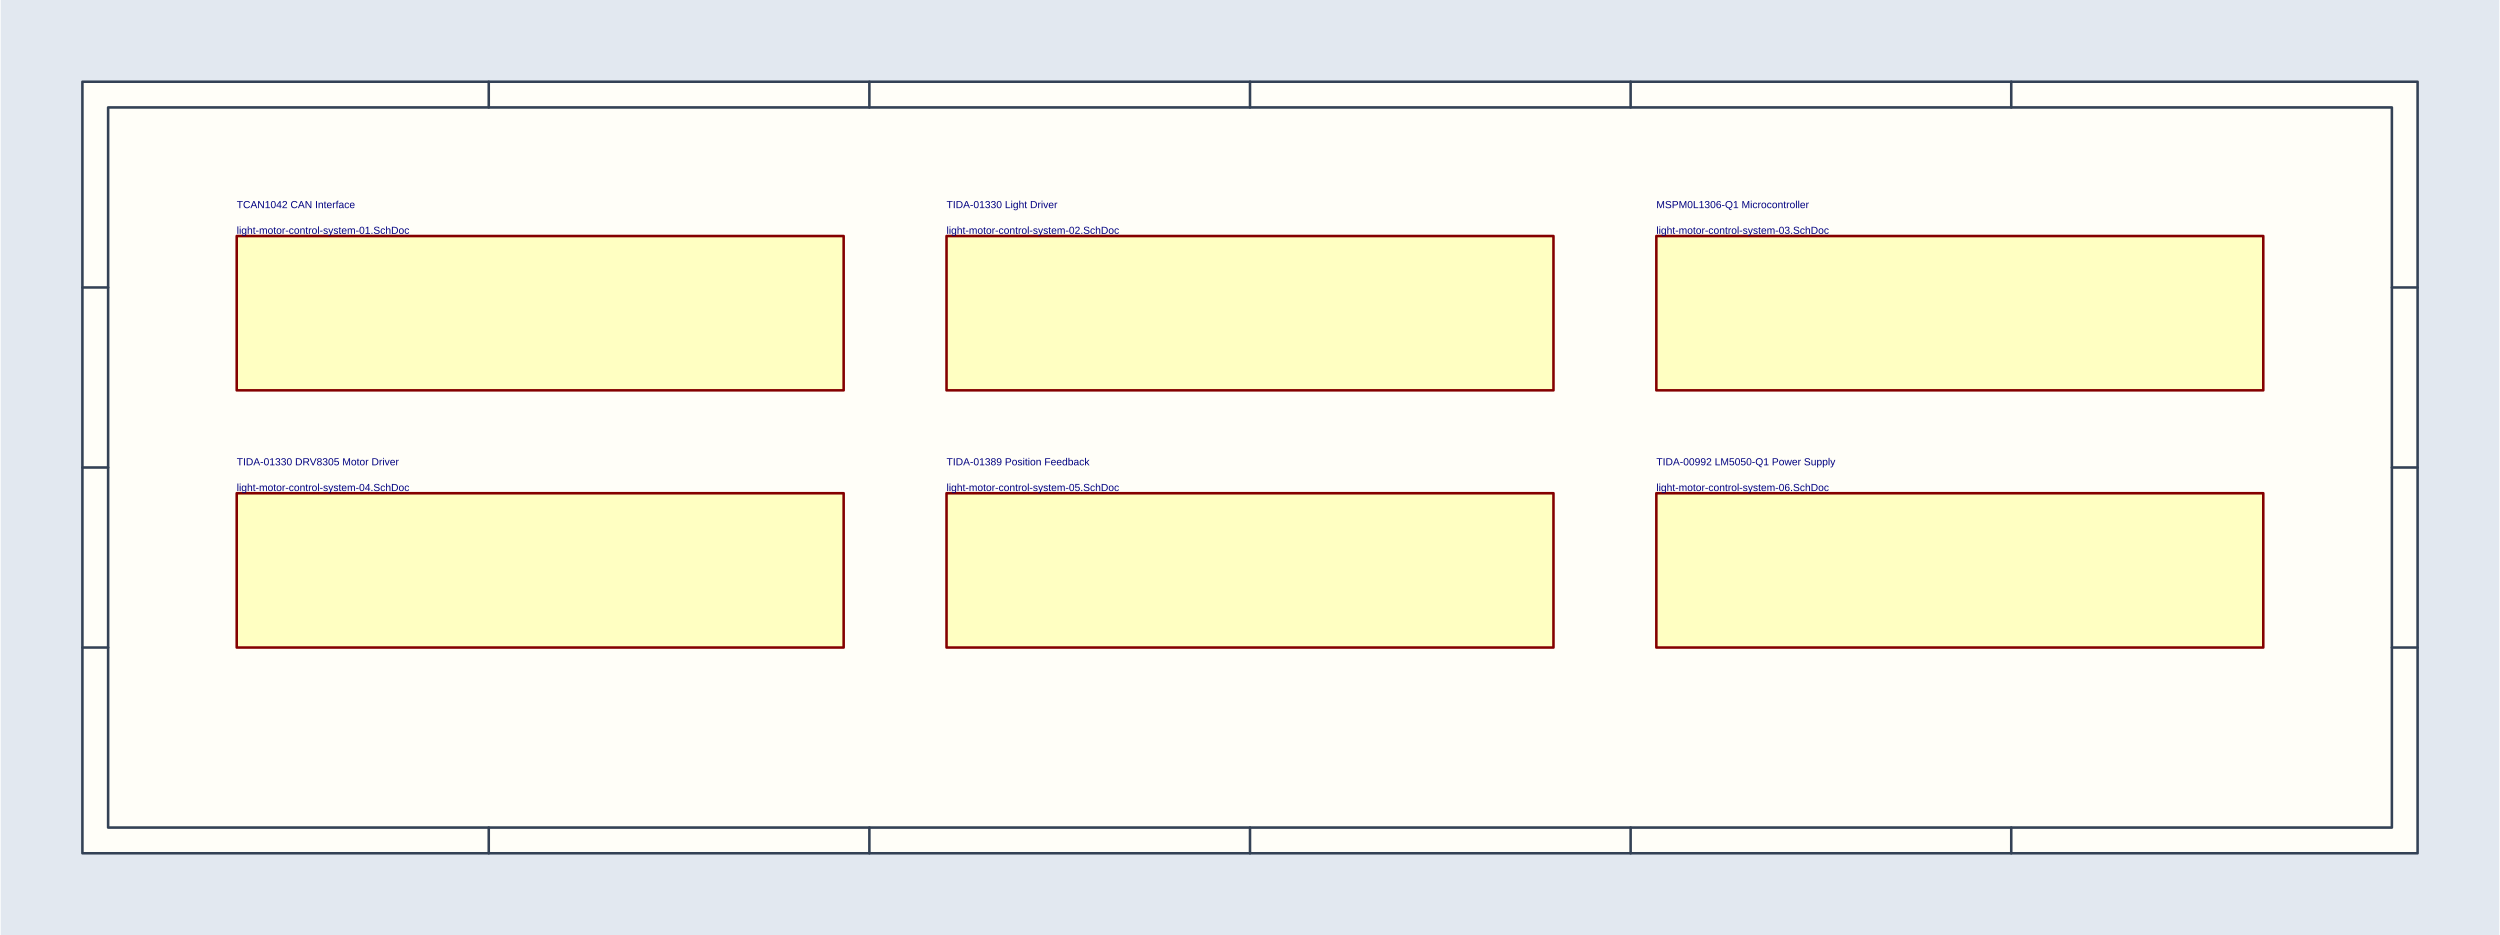
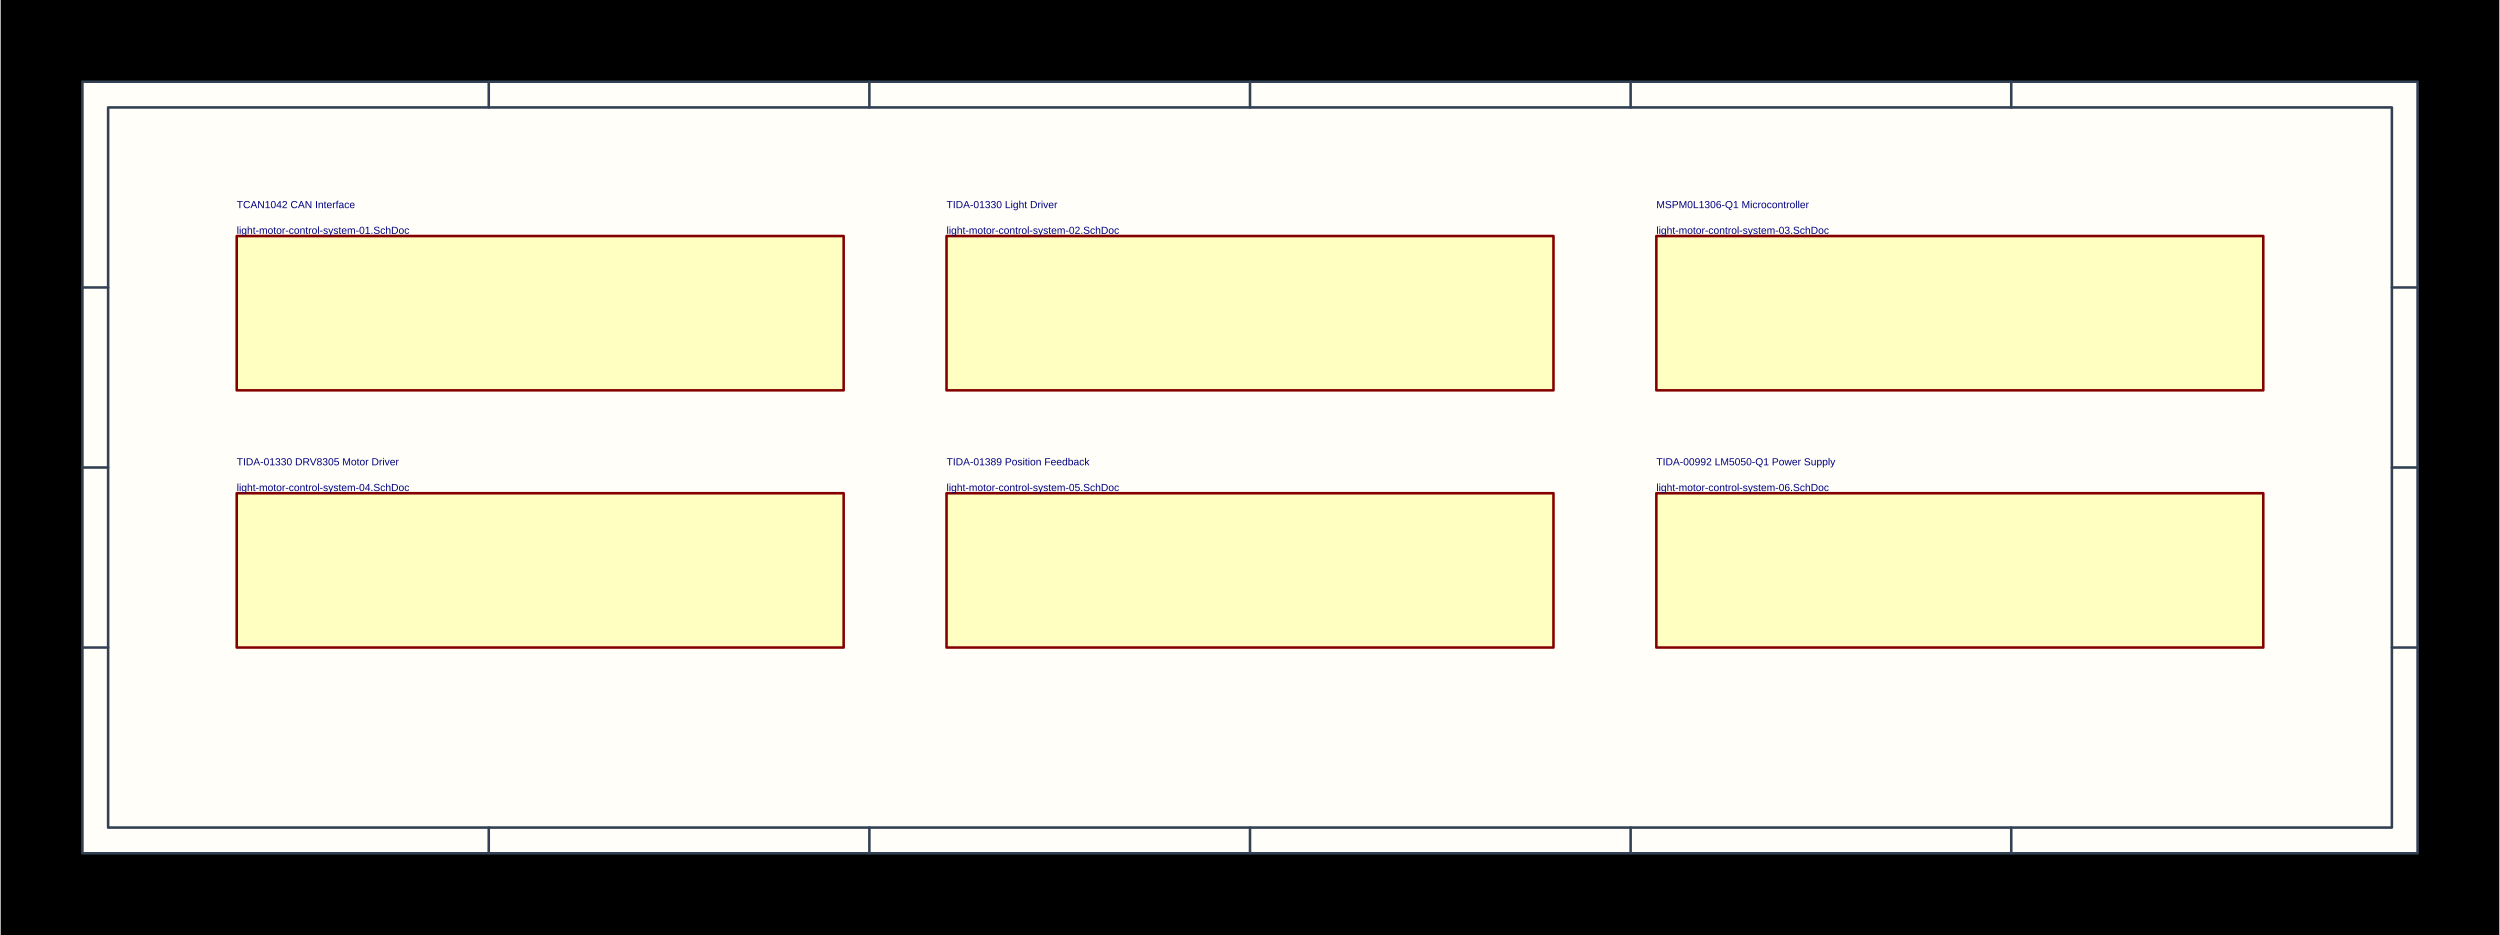
<svg xmlns="http://www.w3.org/2000/svg" width="1000" height="374" viewBox="0 0 971.56 363.56" role="img" aria-label="Altium schematic sheet" class="altium-sheet" data-renderer="altiumts">
-   <rect width="100%" height="100%" fill="#e2e8f0" />
+   <rect width="100%" height="100%" fill="#000000" />
  <g stroke-linecap="round" stroke-linejoin="round">
    <defs>
      <clipPath id="altium-sheet-paper">
        <rect x="31.78" y="31.78" width="908" height="300" />
      </clipPath>
    </defs>
    <g data-record="SheetBorder" fill="#fffef8" stroke="#334155" stroke-width="1">
      <rect x="31.78" y="31.78" width="908" height="300" />
      <rect x="41.78" y="41.78" width="888" height="280" fill="none" />
      <path d="M 189.78 31.78 V 41.78 M 189.78 321.78 V 331.78" />
      <path d="M 337.78 31.78 V 41.78 M 337.78 321.78 V 331.78" />
      <path d="M 485.78 31.78 V 41.78 M 485.78 321.78 V 331.78" />
      <path d="M 633.78 31.78 V 41.78 M 633.78 321.78 V 331.78" />
      <path d="M 781.78 31.78 V 41.78 M 781.78 321.78 V 331.78" />
      <path d="M 31.78 111.78 H 41.78 M 929.78 111.78 H 939.78" />
      <path d="M 31.78 181.78 H 41.78 M 929.78 181.78 H 939.78" />
      <path d="M 31.78 251.78 H 41.78 M 929.78 251.78 H 939.78" />
    </g>
    <g data-sheet-content="true" clip-path="url(#altium-sheet-paper)">
      <rect data-record="15" x="91.78" y="91.78" width="236" height="60" fill="#ffffc2" stroke="#840000" stroke-width="1" />
      <text data-record="32" x="0" y="0" fill="#000080" font-family="Arial" font-size="4" font-style="normal" font-weight="normal" text-decoration="none" text-anchor="start" dominant-baseline="text-after-edge" transform="translate(91.78 81.78) rotate(0)">TCAN1042 CAN Interface</text>
      <text data-record="33" x="0" y="0" fill="#000080" font-family="Arial" font-size="4" font-style="normal" font-weight="normal" text-decoration="none" text-anchor="start" dominant-baseline="text-after-edge" transform="translate(91.78 91.78) rotate(0)">light-motor-control-system-01.SchDoc</text>
      <rect data-record="15" x="367.78" y="91.78" width="236" height="60" fill="#ffffc2" stroke="#840000" stroke-width="1" />
      <text data-record="32" x="0" y="0" fill="#000080" font-family="Arial" font-size="4" font-style="normal" font-weight="normal" text-decoration="none" text-anchor="start" dominant-baseline="text-after-edge" transform="translate(367.78 81.78) rotate(0)">TIDA-01330 Light Driver</text>
      <text data-record="33" x="0" y="0" fill="#000080" font-family="Arial" font-size="4" font-style="normal" font-weight="normal" text-decoration="none" text-anchor="start" dominant-baseline="text-after-edge" transform="translate(367.78 91.78) rotate(0)">light-motor-control-system-02.SchDoc</text>
      <rect data-record="15" x="643.78" y="91.78" width="236" height="60" fill="#ffffc2" stroke="#840000" stroke-width="1" />
      <text data-record="32" x="0" y="0" fill="#000080" font-family="Arial" font-size="4" font-style="normal" font-weight="normal" text-decoration="none" text-anchor="start" dominant-baseline="text-after-edge" transform="translate(643.78 81.78) rotate(0)">MSPM0L1306-Q1 Microcontroller</text>
      <text data-record="33" x="0" y="0" fill="#000080" font-family="Arial" font-size="4" font-style="normal" font-weight="normal" text-decoration="none" text-anchor="start" dominant-baseline="text-after-edge" transform="translate(643.78 91.78) rotate(0)">light-motor-control-system-03.SchDoc</text>
      <rect data-record="15" x="91.78" y="191.78" width="236" height="60" fill="#ffffc2" stroke="#840000" stroke-width="1" />
      <text data-record="32" x="0" y="0" fill="#000080" font-family="Arial" font-size="4" font-style="normal" font-weight="normal" text-decoration="none" text-anchor="start" dominant-baseline="text-after-edge" transform="translate(91.78 181.78) rotate(0)">TIDA-01330 DRV8305 Motor Driver</text>
      <text data-record="33" x="0" y="0" fill="#000080" font-family="Arial" font-size="4" font-style="normal" font-weight="normal" text-decoration="none" text-anchor="start" dominant-baseline="text-after-edge" transform="translate(91.78 191.78) rotate(0)">light-motor-control-system-04.SchDoc</text>
      <rect data-record="15" x="367.78" y="191.78" width="236" height="60" fill="#ffffc2" stroke="#840000" stroke-width="1" />
      <text data-record="32" x="0" y="0" fill="#000080" font-family="Arial" font-size="4" font-style="normal" font-weight="normal" text-decoration="none" text-anchor="start" dominant-baseline="text-after-edge" transform="translate(367.78 181.78) rotate(0)">TIDA-01389 Position Feedback</text>
      <text data-record="33" x="0" y="0" fill="#000080" font-family="Arial" font-size="4" font-style="normal" font-weight="normal" text-decoration="none" text-anchor="start" dominant-baseline="text-after-edge" transform="translate(367.78 191.78) rotate(0)">light-motor-control-system-05.SchDoc</text>
      <rect data-record="15" x="643.78" y="191.78" width="236" height="60" fill="#ffffc2" stroke="#840000" stroke-width="1" />
      <text data-record="32" x="0" y="0" fill="#000080" font-family="Arial" font-size="4" font-style="normal" font-weight="normal" text-decoration="none" text-anchor="start" dominant-baseline="text-after-edge" transform="translate(643.78 181.78) rotate(0)">TIDA-00992 LM5050-Q1 Power Supply</text>
      <text data-record="33" x="0" y="0" fill="#000080" font-family="Arial" font-size="4" font-style="normal" font-weight="normal" text-decoration="none" text-anchor="start" dominant-baseline="text-after-edge" transform="translate(643.78 191.78) rotate(0)">light-motor-control-system-06.SchDoc</text>
    </g>
  </g>
</svg>
